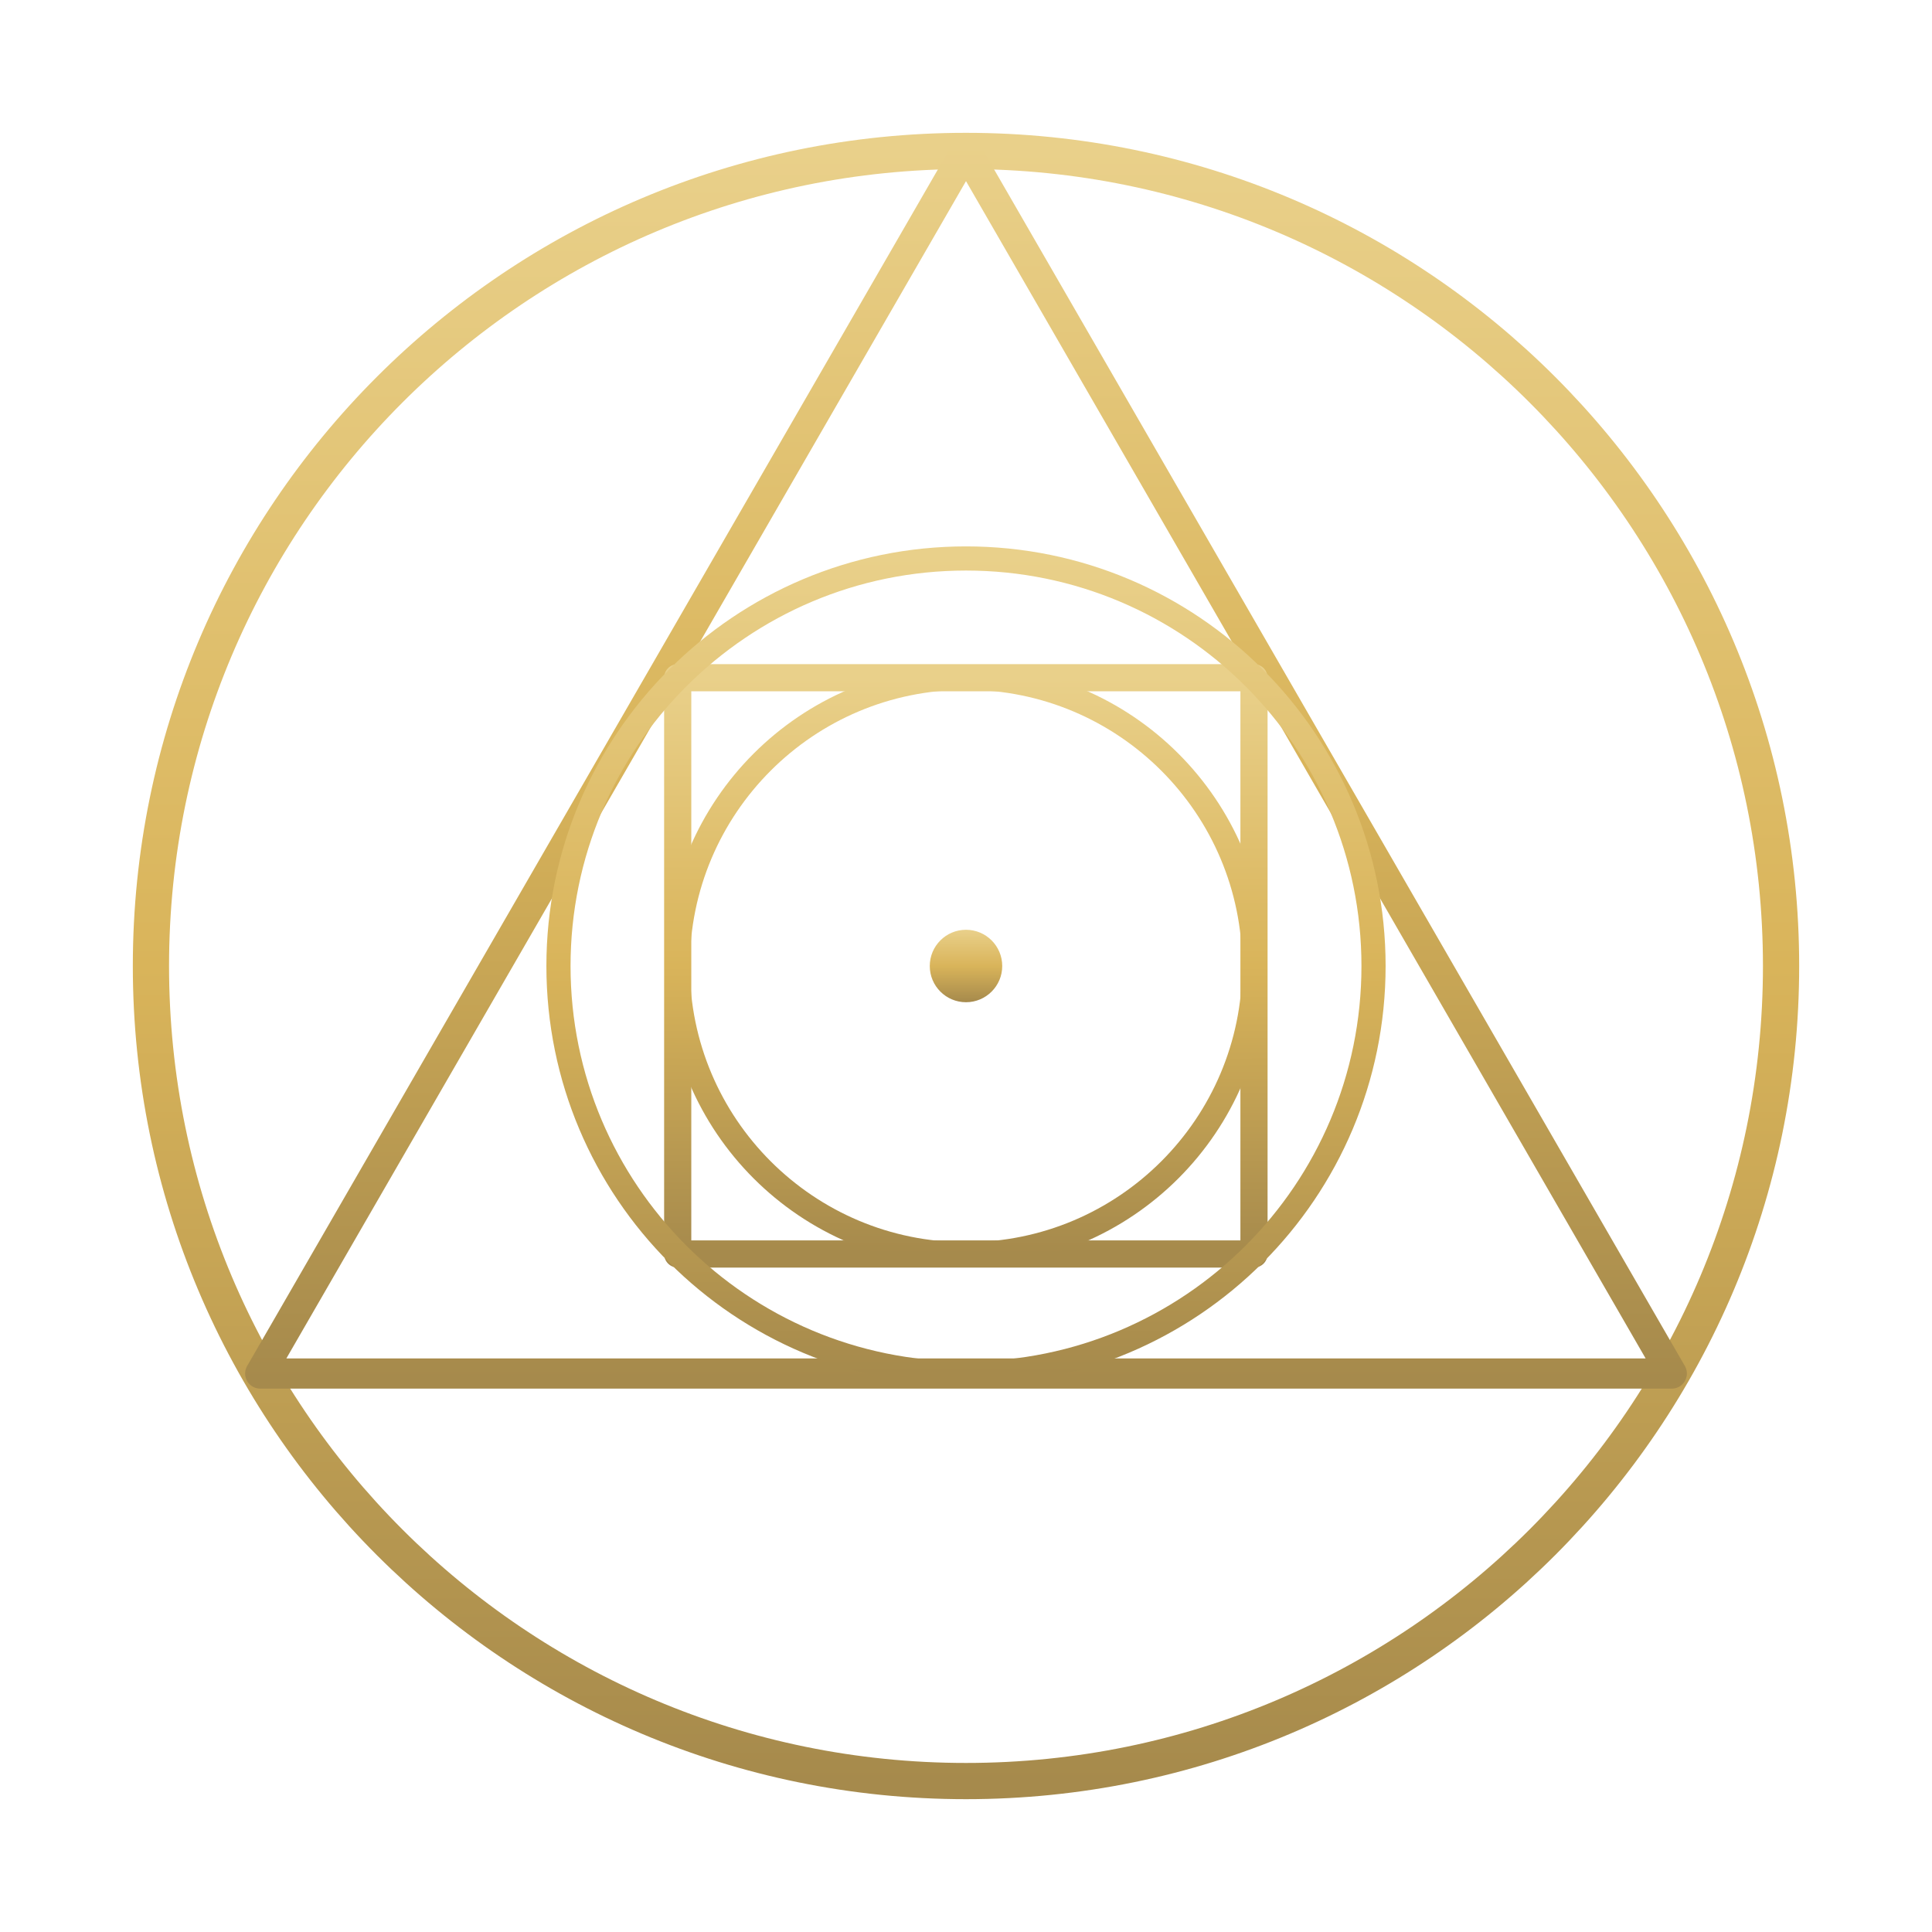
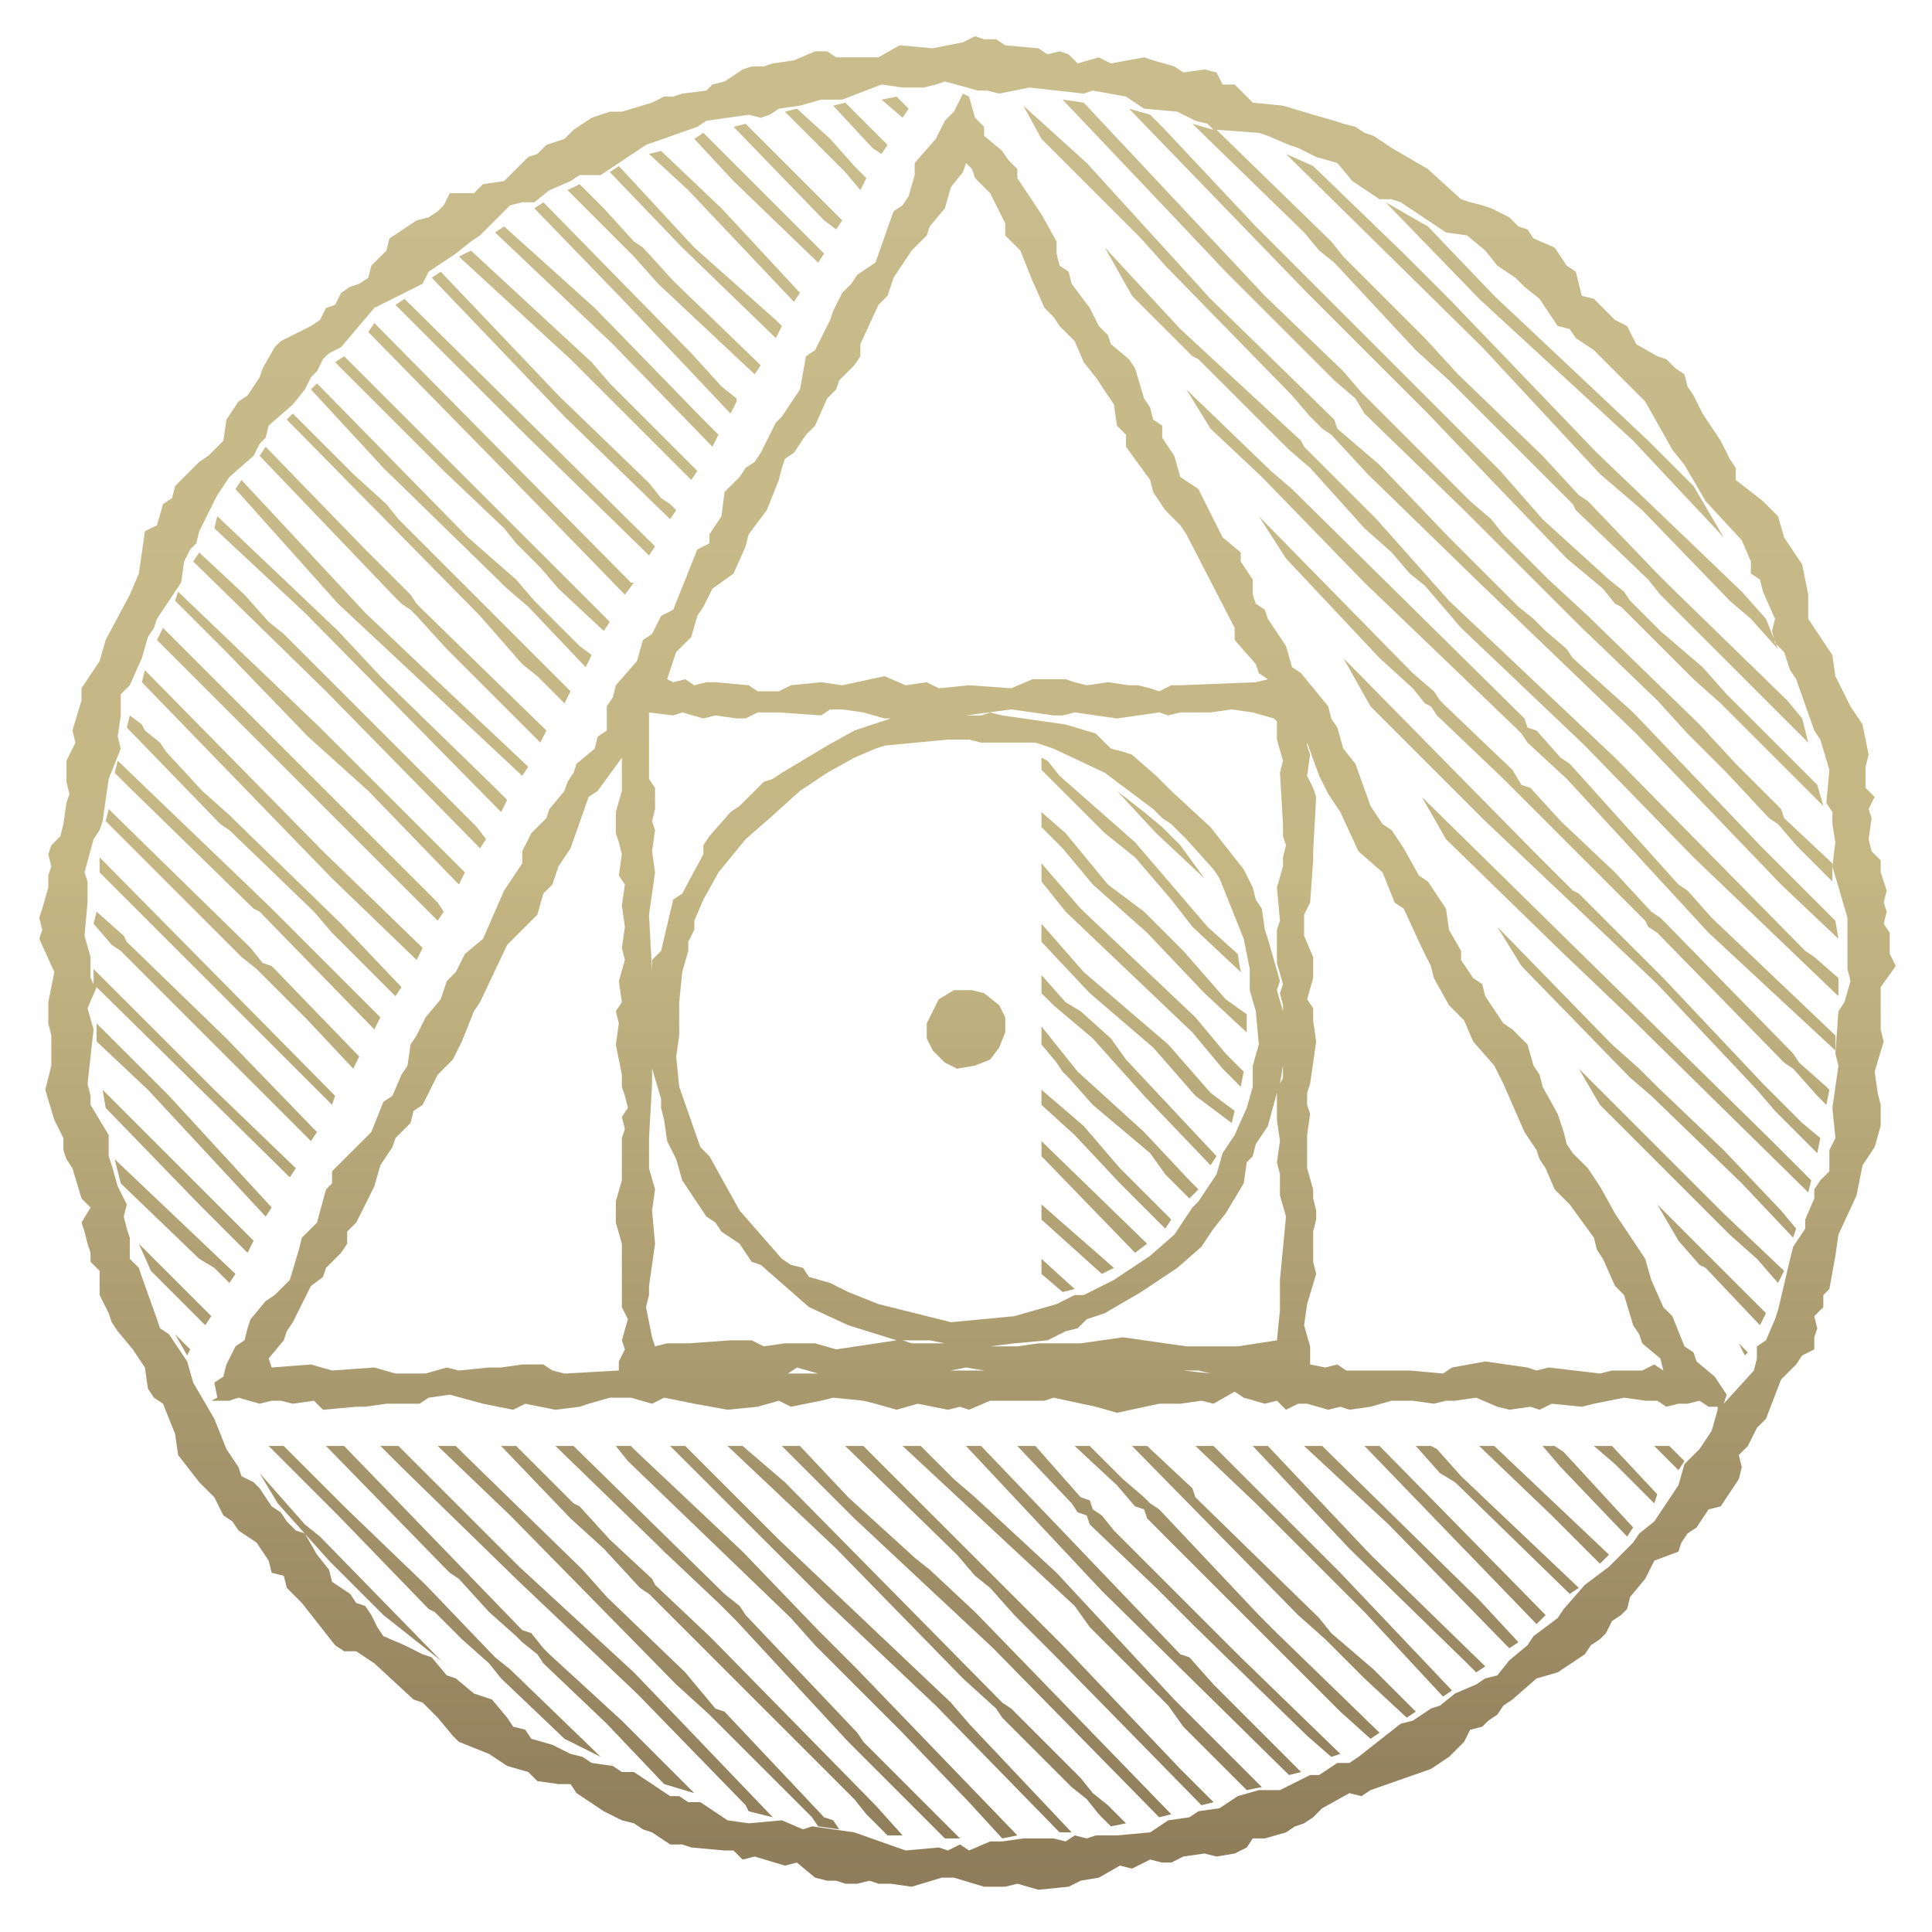
- <svg xmlns="http://www.w3.org/2000/svg" viewBox="0 0 64 64" fill="none" stroke="url(#g)" stroke-linecap="round" stroke-linejoin="round">
+ <svg xmlns="http://www.w3.org/2000/svg" viewBox="0 0 64 64">
  <defs>
    <linearGradient id="g" x1="0" y1="0" x2="0" y2="1">
-       <stop offset="0" stop-color="#E9D08A" />
-       <stop offset=".5" stop-color="#D9B45A" />
-       <stop offset="1" stop-color="#A68A4C" />
+       <stop offset="0" stop-color="#C9BD8E" />
+       <stop offset=".45" stop-color="#C5B784" />
+       <stop offset="1" stop-color="#8D7B59" />
    </linearGradient>
  </defs>
-   <circle cx="32" cy="32" r="27" stroke-width="1.2" />
-   <polygon points="32.00,5.00 55.38,45.50 8.62,45.50" stroke-width="1" />
-   <rect x="22.45" y="22.45" width="19.09" height="19.09" stroke-width=".9" transform="translate(0 0)" />
-   <circle cx="32" cy="32" r="13.50" stroke-width=".8" />
-   <circle cx="32" cy="32" r="9.55" stroke-width=".8" />
-   <circle cx="32" cy="32" r="1.2" fill="url(#g)" stroke="none" />
+   <path fill="url(#g)" fill-rule="evenodd" d="M62.4 29.9 62.5 29.5 62.4 29.2 62.3 28.9 62.3 28.5 62.0 28.2 61.9 27.8 62.0 27.1 61.9 26.8 62.1 26.4 61.8 26.1 61.8 25.4 61.9 25.0 61.7 24.0 61.3 23.4 60.8 22.4 60.7 21.7 60.1 20.8 59.9 20.5 59.9 20.2 59.9 19.7 59.7 18.7 59.1 17.8 58.9 17.1 58.4 16.6 57.5 15.9 57.5 15.5 57.3 15.2 57.0 14.6 56.4 13.7 56.1 13.1 55.9 12.8 55.8 12.4 55.5 12.2 55.2 11.9 54.9 11.8 54.2 11.4 53.9 10.8 53.5 10.6 53.3 10.4 52.8 9.9 52.4 9.8 52.2 9.0 51.9 8.8 51.7 8.5 51.5 8.2 50.8 7.9 50.6 7.6 50.3 7.5 50.0 7.2 49.4 6.9 49.1 6.8 48.7 6.7 48.4 6.6 47.3 5.6 46.1 4.9 45.5 4.5 45.2 4.4 44.9 4.2 44.5 4.1 44.2 4.0 43.5 3.8 42.5 3.5 41.5 3.4 40.9 2.8 40.5 2.8 40.3 2.4 39.9 2.3 39.2 2.4 38.9 2.2 38.2 2.0 37.9 1.9 36.8 2.1 36.4 1.9 35.7 2.1 35.4 1.8 35.1 1.7 34.7 1.8 34.4 1.6 33.3 1.5 33.0 1.3 32.6 1.3 32.3 1.2 31.9 1.4 30.9 1.6 29.8 1.5 29.1 1.9 27.7 1.9 27.4 1.7 27.0 1.7 26.3 2.0 25.6 2.1 25.3 2.2 24.9 2.2 24.6 2.3 24.0 2.7 23.6 2.8 23.4 3.0 22.6 3.1 22.3 3.2 22.0 3.2 21.6 3.4 20.6 3.7 20.2 3.7 19.6 3.9 19.0 4.3 18.7 4.6 18.1 4.8 17.8 5.1 17.5 5.2 16.7 6.0 16.0 6.1 15.7 6.4 14.9 6.4 14.7 6.8 14.5 7.0 14.2 7.2 13.8 7.3 13.5 7.5 12.9 7.9 12.8 8.3 12.3 8.8 12.2 9.2 11.9 9.4 11.6 9.5 11.3 9.7 11.1 10.1 10.8 10.2 10.6 10.6 10.3 10.8 9.3 11.3 9.1 11.5 8.7 12.2 8.6 12.5 8.2 13.1 7.9 13.3 7.5 13.9 7.4 14.6 6.9 15.1 6.6 15.3 5.8 16.1 5.7 16.5 5.4 16.7 5.2 17.4 4.8 17.6 4.6 19.0 4.3 19.7 3.5 21.2 3.3 21.9 2.7 22.8 2.7 23.2 2.4 24.2 2.5 24.6 2.2 25.2 2.2 25.6 2.2 25.9 2.3 26.3 2.2 26.6 2.1 27.3 2.0 27.7 1.7 28.0 1.6 28.3 1.7 28.7 1.6 29.0 1.6 29.4 1.4 30.1 1.3 30.4 1.4 30.8 1.3 31.1 1.8 32.2 1.6 33.2 1.6 33.9 1.7 34.3 1.7 35.3 1.5 36.1 1.8 37.1 2.1 37.7 2.1 38.1 2.2 38.4 2.4 38.7 2.7 39.7 3.0 40.0 2.7 40.5 2.8 40.8 2.9 41.2 3.0 41.5 3.0 41.8 3.3 42.1 3.3 42.9 3.6 43.5 3.7 43.8 3.9 44.1 4.4 44.7 4.8 45.3 4.9 46.0 5.1 46.3 5.4 46.5 5.8 47.5 5.9 48.2 6.6 49.1 7.1 49.6 7.4 50.2 7.7 50.4 7.9 50.7 8.5 51.1 8.9 51.7 9.0 52.1 9.4 52.2 9.5 52.6 10.0 53.1 11.1 54.5 11.4 54.7 11.8 54.7 12.4 55.1 13.7 56.3 14.0 56.4 14.5 56.9 15.0 57.5 15.2 57.7 16.2 58.1 16.8 58.5 17.5 58.7 17.8 59.0 18.5 59.1 18.9 59.1 19.1 59.4 19.7 59.8 20.0 60.0 20.6 60.3 21.0 60.4 21.3 60.6 21.6 60.7 22.2 61.1 22.6 61.1 22.9 61.2 24.0 61.3 24.3 61.3 24.6 61.6 25.0 61.5 26.0 61.8 26.4 61.7 27.0 62.2 27.4 62.3 27.7 62.3 28.0 62.4 28.4 62.4 28.8 62.3 29.1 62.4 29.5 62.4 30.2 62.5 31.2 62.2 31.6 62.2 32.6 62.5 33.0 62.5 33.3 62.5 33.7 62.4 34.4 62.6 35.4 62.5 35.8 62.3 36.4 62.2 37.1 61.8 37.5 61.9 38.1 61.6 38.5 61.7 38.8 61.7 39.2 61.5 39.9 61.4 40.3 61.5 40.9 61.4 41.3 61.2 41.5 60.9 41.9 60.9 42.6 60.7 42.9 60.5 43.2 60.4 43.5 60.2 43.8 59.9 44.7 59.4 45.1 59.5 45.4 59.3 47.4 58.6 48.0 58.2 48.5 57.7 48.7 57.3 49.1 57.2 49.3 57.0 49.6 56.8 49.8 56.5 50.1 56.3 50.9 55.6 51.6 55.4 52.5 54.8 52.7 54.5 53.0 54.3 53.2 54.1 53.4 53.7 53.7 53.5 53.9 53.3 54.0 52.9 54.5 52.3 54.8 51.7 55.6 51.4 55.7 51.1 55.9 50.8 56.2 50.6 56.6 50.0 57.0 49.9 57.6 49.0 57.7 48.6 57.6 48.2 57.9 47.9 58.2 47.3 58.5 47.0 59.0 45.7 59.5 45.2 59.7 44.9 60.1 44.7 60.1 44.3 60.2 44.0 60.1 43.6 60.4 43.3 60.4 42.9 60.6 42.7 60.8 41.6 60.9 40.9 61.5 39.6 61.7 38.6 62.1 38.0 62.3 37.3 62.3 36.6 62.2 36.2 62.1 35.5 62.4 34.5 62.3 34.1 62.3 33.0 62.3 32.7 62.8 32.0 62.6 31.6 62.6 30.9 62.4 30.6 62.5 30.2ZM60.7 36.7 60.8 37.7 60.6 38.1 60.6 38.8 60.3 39.1 60.1 39.4 60.1 39.7 59.8 40.4 59.8 40.7 59.4 41.3 59.3 41.7 58.9 43.4 58.8 43.7 58.5 44.4 58.2 44.6 58.2 45.0 58.1 45.4 57.1 46.5 57.2 46.2 56.8 45.6 56.2 45.1 56.1 44.8 55.8 44.6 55.4 43.6 55.1 43.3 54.7 42.4 54.5 41.7 53.5 40.2 53.0 39.3 52.8 39.0 52.6 38.7 52.1 38.2 51.9 37.9 51.8 37.5 51.7 37.2 51.6 36.9 51.1 36.0 51.0 35.6 50.8 35.3 50.6 34.6 50.1 34.1 49.8 33.9 49.4 33.3 49.2 33.0 49.1 32.6 48.8 32.4 48.4 31.8 48.4 31.5 48.0 30.8 47.9 30.1 47.3 29.2 47.0 29.0 46.5 28.1 46.1 27.5 45.8 27.3 45.4 26.7 44.9 25.3 44.5 24.8 44.3 24.1 44.1 23.8 44.0 23.4 43.1 22.3 42.8 22.1 42.6 21.4 42.0 20.5 41.9 20.2 41.6 20.0 41.5 19.7 41.5 19.2 41.1 18.6 41.1 18.3 40.5 17.8 39.7 16.2 39.1 15.8 38.9 15.1 38.5 14.5 38.5 14.1 38.2 13.9 38.1 13.5 37.9 13.2 37.6 12.2 37.4 11.9 36.8 11.4 36.7 11.1 36.4 10.8 36.1 10.2 35.5 9.4 35.4 9.0 35.1 8.8 35.0 8.4 35.0 8.0 34.5 7.1 33.7 5.9 33.7 5.6 33.4 5.3 33.2 5.0 32.6 4.5 32.6 4.2 32.3 3.9 32.1 3.2 31.9 3.1 31.6 3.7 31.3 4.0 31.0 4.6 30.3 5.4 30.3 5.8 30.1 6.5 29.9 6.8 29.6 7.0 29.0 8.7 28.7 8.9 28.4 9.1 28.2 9.4 27.9 9.7 27.6 10.3 27.5 10.6 27.0 11.6 26.7 11.8 26.5 12.9 26.1 13.5 25.9 13.8 25.7 14.0 25.2 15.0 25.0 15.3 24.7 15.5 24.5 15.8 24.0 16.3 23.9 17.1 23.5 17.7 23.5 18.0 23.1 18.2 22.3 20.2 21.9 20.4 21.6 21.0 21.3 21.2 21.1 21.9 20.4 22.7 20.3 23.1 20.1 23.4 20.1 23.8 20.1 24.2 19.8 24.4 19.7 24.8 19.1 25.3 19.0 25.6 18.8 25.9 18.7 26.2 18.2 26.8 18.1 27.1 17.6 27.6 17.3 28.2 17.3 28.6 16.9 29.2 16.7 29.5 16.0 31.1 15.4 31.6 15.1 32.2 14.8 32.5 14.6 33.1 14.1 33.7 13.8 34.3 13.6 34.6 13.5 35.3 13.3 35.6 13.0 36.3 12.7 36.5 12.3 37.5 11.0 38.8 11.0 39.2 10.8 39.4 10.5 40.5 10.0 41.0 9.9 41.4 9.6 42.4 9.1 42.9 8.8 43.1 8.3 43.7 8.2 44.0 8.1 44.4 7.8 44.6 7.5 45.2 7.4 45.6 7.1 45.8 7.2 46.3 7.0 46.4 7.6 46.4 7.9 46.3 8.6 46.5 9.0 46.4 9.3 46.4 9.7 46.5 10.4 46.4 10.7 46.7 11.8 46.6 12.1 46.6 12.8 46.5 13.2 46.5 13.5 46.5 13.9 46.5 14.2 46.3 14.9 46.2 16.0 46.5 17.0 46.7 17.4 46.5 18.4 46.7 19.2 46.6 19.5 46.5 20.2 46.3 20.9 46.3 21.6 46.5 22.0 46.3 23.0 46.5 24.1 46.7 25.1 46.6 25.8 46.4 26.2 46.6 27.2 46.4 27.6 46.3 28.6 46.4 29.0 46.5 29.7 46.7 30.4 46.5 31.4 46.7 31.8 46.6 32.1 46.7 32.8 46.4 34.6 46.4 34.9 46.3 36.3 46.6 37.0 46.8 38.4 46.5 39.1 46.5 39.8 46.4 40.2 46.5 40.9 46.1 41.2 46.3 41.9 46.5 42.3 46.4 42.6 46.7 43.0 46.5 43.3 46.5 44.0 46.7 44.4 46.6 44.7 46.7 45.4 46.6 46.1 46.4 46.8 46.4 47.5 46.5 47.9 46.4 48.2 46.4 48.9 46.3 49.6 46.6 50.0 46.7 50.7 46.6 51.0 46.7 51.4 46.5 52.4 46.6 52.8 46.5 53.8 46.3 54.5 46.4 54.9 46.4 55.2 46.6 55.6 46.5 55.9 46.5 56.3 46.4 56.6 46.6 56.9 46.6 56.9 46.7 56.7 47.4 56.3 48.0 55.8 48.5 55.6 49.2 54.8 50.4 54.3 50.8 54.1 51.1 53.3 51.9 52.5 52.5 51.8 53.3 51.6 53.6 50.8 54.2 50.6 54.5 50.0 55.0 49.6 55.5 49.2 55.6 48.9 55.8 48.2 56.1 47.7 56.5 47.4 56.6 46.8 57.0 46.4 57.1 45.0 58.2 44.7 58.4 44.3 58.4 43.7 58.8 43.4 58.8 42.4 59.3 41.7 59.3 41.0 59.5 40.7 59.7 40.4 59.9 39.7 60.0 39.4 60.2 38.7 60.3 38.1 60.7 37.0 60.8 36.3 60.8 36.0 60.9 35.6 60.8 35.3 61.0 34.9 60.9 34.6 60.9 33.9 60.9 33.2 61.0 32.8 61.0 32.1 61.3 31.8 61.1 31.4 61.3 31.1 61.2 30.0 61.3 28.3 60.7 26.9 60.5 26.6 60.6 25.9 60.3 24.8 60.4 24.1 60.3 23.2 59.7 22.8 59.7 22.5 59.5 22.2 59.5 21.0 58.7 20.6 58.7 20.3 58.5 19.6 58.4 19.3 58.2 18.9 58.1 18.3 57.8 17.6 57.6 17.4 57.3 17.0 57.2 16.8 56.9 16.3 56.3 15.7 56.1 15.1 55.6 14.8 55.5 14.3 54.9 14.0 54.8 13.4 54.5 12.7 54.2 12.5 53.9 12.3 53.5 12.1 53.2 11.8 53.1 11.6 52.8 11.3 52.6 11.0 52.4 10.9 52.0 10.5 51.5 10.1 50.8 9.8 50.7 9.5 50.4 9.3 50.1 9.0 49.9 8.6 49.3 8.4 49.1 8.0 48.9 7.9 48.6 7.5 48.0 7.1 47.0 6.4 45.8 6.2 45.1 5.8 44.5 5.6 44.2 5.3 44.0 5.2 43.7 4.7 42.3 4.6 42.0 4.3 41.7 4.3 41.4 4.3 41.0 4.2 40.7 4.1 40.3 4.2 39.9 3.9 39.3 3.7 38.6 3.6 38.3 3.6 37.6 3.0 36.6 3.0 36.3 2.9 35.9 3.1 34.1 2.9 33.4 3.2 32.7 9.6 39.0 9.8 38.7 7.1 36.1 3.1 32.1 3.1 32.6 3.0 32.4 3.0 31.7 2.8 31.0 2.9 29.9 2.9 29.6 2.9 29.2 2.8 28.9 3.1 27.8 3.3 27.5 3.4 27.2 3.6 25.8 4.0 24.8 3.9 24.4 4.0 23.7 4.0 23.0 4.3 22.7 4.7 21.8 4.9 21.1 5.1 20.8 5.2 20.5 6.0 19.3 6.1 18.6 6.3 18.2 6.5 18.0 6.6 17.6 7.2 16.4 7.6 15.8 8.4 15.1 8.6 14.7 8.8 14.5 8.9 14.1 9.7 13.4 10.1 12.9 10.3 12.5 10.5 12.3 10.7 11.9 10.9 11.7 11.3 11.5 12.4 10.2 14.0 9.4 14.2 9.0 15.1 8.4 15.6 8.0 15.9 7.8 16.4 7.3 16.9 6.8 17.3 6.7 17.7 6.7 18.2 6.3 18.9 6.0 19.2 5.8 19.9 5.8 21.1 5.0 21.4 4.8 23.1 4.2 23.4 4.0 24.1 3.9 24.8 3.8 25.2 3.9 25.5 3.8 25.8 3.6 26.5 3.5 27.2 3.3 27.5 3.3 27.9 3.3 29.2 2.8 29.9 2.9 30.6 2.9 31.0 2.8 31.3 2.7 32.4 3.0 32.7 3.0 33.1 3.1 34.1 2.9 35.9 3.1 36.2 3.0 37.3 3.2 37.9 3.6 39.0 3.7 39.6 4.0 40.0 4.1 40.2 4.3 39.5 4.1 43.2 7.7 43.7 8.3 44.2 8.7 46.9 11.6 48.0 12.6 50.8 15.4 52.1 16.7 52.2 16.9 54.6 19.2 55.0 19.7 56.7 21.4 59.9 24.6 59.7 23.8 59.2 23.2 55.3 19.4 54.9 19.0 52.6 16.6 52.3 16.4 51.1 15.1 48.3 12.4 47.2 11.2 44.5 8.5 44.1 8.0 40.3 4.3 41.7 4.4 42.0 4.5 42.7 4.8 43.0 4.9 43.6 5.2 44.3 5.4 44.8 6.0 45.7 6.6 46.1 6.6 46.4 6.7 46.7 6.9 47.3 7.3 47.9 7.7 48.6 7.8 49.2 8.3 49.6 8.8 50.2 9.2 50.5 9.5 51.0 9.9 51.6 10.8 52.0 10.9 52.2 11.2 52.8 11.6 54.5 13.3 55.4 14.9 55.8 15.4 56.5 16.6 57.7 17.9 58.0 18.6 58.0 19.0 58.3 19.2 58.4 19.6 58.8 20.5 58.7 20.9 58.8 21.3 59.1 21.6 59.3 22.2 59.5 22.5 60.1 24.2 60.3 24.5 60.6 25.5 60.5 26.6 60.7 26.9 60.7 27.3 60.8 27.9 60.7 28.7 61.2 30.4 61.2 32.1 61.3 32.5 61.1 33.2 60.9 33.5 60.8 34.9 60.9 35.3ZM53.0 45.5 51.3 45.3 50.9 45.4 50.6 45.3 49.2 45.1 48.1 45.3 47.8 45.5 46.7 45.4 45.0 45.4 44.6 45.4 44.3 45.2 43.9 45.3 43.4 45.2 43.4 44.6 43.2 43.9 43.3 43.2 43.6 42.2 43.5 41.8 43.5 41.1 43.5 40.8 43.6 40.4 43.6 40.1 43.5 39.7 43.5 39.4 43.3 38.7 43.3 37.6 43.4 36.9 43.3 36.6 43.3 36.2 43.4 35.9 43.6 34.5 43.5 33.8 43.5 33.4 43.3 33.1 43.5 32.4 43.5 31.7 43.2 31.0 43.2 30.3 43.4 29.9 43.5 28.5 43.5 28.2 43.6 26.4 43.5 26.1 43.3 25.7 43.4 25.0 43.3 24.7 43.3 24.6 43.7 25.7 44.0 26.3 44.4 26.9 45.0 28.2 45.8 28.9 46.2 29.9 46.5 30.1 47.1 31.4 47.4 32.0 47.5 32.4 48.0 33.3 48.5 33.8 48.8 34.5 49.5 35.3 49.8 35.9 50.5 37.5 50.9 38.1 51.0 38.4 51.2 38.7 51.5 39.4 52.0 39.9 52.8 41.0 52.9 41.4 53.1 41.7 53.5 42.6 53.8 42.9 54.1 43.9 54.3 44.2 54.4 44.5 55.0 45.0 55.1 45.4 54.8 45.2 54.4 45.4 53.4 45.4ZM39.2 45.4 39.7 45.4 40.1 45.5ZM37.6 45.3 37.7 45.3 37.6 45.3ZM31.5 45.4 32.0 45.3 32.6 45.4ZM26.1 45.5 26.4 45.3 27.1 45.5 26.7 45.5 26.4 45.5ZM24.6 45.4 24.6 45.4 24.8 45.3ZM20.5 45.4 18.7 45.5 18.3 45.4 18.0 45.2 17.3 45.2 16.6 45.3 16.2 45.3 15.2 45.4 14.8 45.3 14.1 45.5 13.4 45.5 13.1 45.5 12.4 45.3 11.0 45.4 10.3 45.2 9.0 45.3 8.9 45.0 9.4 44.4 9.5 44.1 9.7 43.8 10.3 42.6 10.7 42.3 10.8 42.0 11.3 41.5 11.5 41.2 11.5 40.8 11.8 40.5 12.4 39.3 12.6 38.6 13.0 38.0 13.1 37.7 13.4 37.4 13.6 37.2 13.7 36.8 14.0 36.6 14.5 35.6 15.0 35.1 15.3 34.5 15.7 33.5 15.9 33.2 16.8 31.3 17.8 30.3 18.0 29.6 18.3 29.3 18.5 28.7 18.9 28.1 19.5 26.4 19.8 26.2 20.6 25.1 20.6 26.2 20.4 26.9 20.4 27.6 20.5 27.9 20.6 28.3 20.5 29.0 20.7 29.3 20.6 30.0 20.7 30.7 20.6 31.4 20.7 31.8 20.5 32.5 20.6 33.2 20.4 33.5 20.5 33.9 20.4 34.6 20.6 35.6 20.6 36.0 20.7 36.3 20.8 36.7 20.6 37.0 20.7 37.4 20.6 37.7 20.6 39.1 20.4 39.8 20.4 40.5 20.6 41.2 20.6 43.3 20.8 43.7 20.6 44.4 20.7 44.7 20.5 45.1ZM22.6 23.6 23.3 23.8 23.7 23.7 24.4 23.8 24.7 23.8 25.1 23.6 25.4 23.6 25.8 23.6 27.2 23.7 27.5 23.5 27.9 23.5 28.6 23.6 29.3 23.8 29.5 23.8 28.3 24.2 27.4 24.7 25.9 25.6 25.6 25.8 25.3 25.9 24.5 26.7 24.2 26.9 23.5 27.7 23.3 28.0 23.3 28.3 22.6 29.6 22.3 29.8 21.9 31.5 21.6 31.8 21.6 32.2 21.5 30.3 21.7 28.9 21.6 28.2 21.7 27.5 21.6 27.2 21.7 26.8 21.7 26.1 21.5 25.8 21.5 25.1 21.5 23.6 22.3 23.7ZM32.0 23.7 33.5 23.5 34.9 23.7 35.2 23.7 35.6 23.6 37.0 23.8 37.7 23.7 38.4 23.6 38.7 23.7 39.1 23.6 40.1 23.6 40.8 23.5 41.5 23.6 42.2 23.8 42.3 23.9 42.3 24.5 42.5 25.2 42.4 25.6 42.5 27.3 42.5 27.7 42.6 28.0 42.5 28.4 42.5 28.7 42.3 29.4 42.4 30.5 42.3 30.8 42.3 31.5 42.3 31.9 42.5 32.6 42.4 32.9 42.5 33.3 42.5 33.5 42.3 32.8 42.4 32.5 42.0 31.1 41.9 30.8 41.8 30.1 41.6 29.8 41.5 29.4 41.2 28.8 40.1 27.4 38.8 26.2 38.3 25.7 37.5 25.0 37.2 24.9 36.8 24.8 36.3 24.3 35.3 24.0 33.2 23.7 32.8 23.6 32.5 23.7ZM42.4 35.9 42.5 35.3 42.5 35.7ZM42.3 37.1 42.4 37.8 42.3 38.5 42.4 38.9 42.4 39.6 42.6 40.3 42.4 42.4 42.4 43.4 42.3 44.4 41.0 44.6 40.3 44.6 40.0 44.6 39.3 44.6 37.2 44.3 35.8 44.5 35.4 44.5 35.1 44.5 34.4 44.5 33.7 44.6 32.8 44.6 33.6 44.5 34.7 44.4 35.3 44.1 35.7 44.0 36.0 43.7 36.6 43.5 37.8 42.8 38.4 42.4 39.0 42.0 39.8 41.3 40.2 40.7 40.6 40.2 41.2 39.2 41.3 38.5 41.5 38.3 41.6 37.9 42.0 37.3 42.3 36.2ZM30.2 44.5 29.9 44.4 30.8 44.4 31.3 44.5ZM29.7 44.4 27.7 44.7 27.0 44.5 26.0 44.5 25.3 44.6 24.9 44.4 24.2 44.4 22.8 44.5 22.1 44.5 21.7 44.6 21.6 44.3 21.4 43.3 21.5 42.9 21.5 42.6 21.6 41.9 21.7 41.2 21.6 40.1 21.7 39.4 21.5 38.7 21.5 38.4 21.5 37.7 21.6 35.9 21.6 35.4 21.9 36.4 21.9 36.7 22.0 37.1 22.1 37.8 22.4 38.4 22.6 39.1 23.2 40.0 23.4 40.3 23.7 40.5 23.9 40.8 24.5 41.2 24.9 41.8 25.2 41.9 26.8 43.3 28.1 43.9ZM22.9 21.1 23.1 20.4 23.3 20.1 23.6 19.5 24.3 19.0 24.7 18.1 24.8 17.7 25.4 16.9 25.8 15.9 25.9 15.5 26.0 15.2 26.3 15.0 26.7 14.4 27.0 14.1 27.4 13.2 27.7 12.9 27.8 12.6 28.3 12.1 28.5 11.8 28.5 11.4 29.1 10.1 29.4 9.8 29.6 9.2 30.2 8.3 30.7 7.8 30.8 7.5 31.3 6.9 31.5 6.2 31.9 5.7 32.0 5.4 32.2 5.6 32.3 5.9 32.8 6.4 33.3 7.4 33.3 7.8 33.8 8.3 34.2 9.3 34.6 10.2 34.9 10.5 35.1 10.8 35.6 11.3 35.9 12.0 36.3 12.5 36.5 12.8 36.9 13.4 37.0 14.1 37.3 14.4 37.3 14.8 38.1 15.9 38.2 16.3 38.6 16.9 39.1 17.4 39.3 17.7 40.9 20.8 40.9 21.2 41.6 22.0 41.7 22.3 42.0 22.5 41.6 22.6 39.1 22.7 38.8 22.7 38.4 22.9 38.1 22.8 37.7 22.7 37.4 22.7 36.7 22.6 36.0 22.7 35.6 22.6 35.3 22.5 34.2 22.5 33.5 22.8 32.1 22.7 31.1 22.8 30.7 22.6 30.0 22.7 29.3 22.4 27.9 22.7 27.2 22.6 26.2 22.7 25.8 22.9 25.1 22.9 24.8 22.7 23.7 22.6 23.4 22.6 23.0 22.7 22.7 22.5 22.3 22.6 22.1 22.5 22.4 21.6ZM41.5 36.0 41.3 36.7 40.9 37.6 40.5 38.2 40.3 38.9 39.7 39.8 39.5 40.0 38.9 40.9 38.1 41.6 37.5 42.0 36.9 42.4 35.9 42.9 35.6 42.9 35.0 43.2 33.6 43.6 31.5 43.8 29.1 43.2 28.1 42.8 27.5 42.5 26.8 42.3 26.6 42.0 26.2 41.9 25.9 41.7 24.5 40.1 23.5 38.3 23.2 38.0 22.5 36.0 22.4 35.0 22.5 34.3 22.5 33.2 22.6 32.2 22.8 31.5 22.8 31.2 23.0 30.8 23.0 30.5 23.3 29.8 23.8 28.9 24.7 27.8 25.5 27.1 26.5 26.2 27.4 25.6 28.3 25.1 29.0 24.8 29.3 24.7 31.4 24.5 32.1 24.5 32.5 24.6 33.2 24.6 34.3 24.6 34.9 24.8 36.6 25.6 38.2 26.8 38.5 27.1 38.8 27.3 39.3 27.8 40.2 28.8 40.4 29.1 41.2 31.1 41.4 32.1 41.4 32.8 41.6 33.5 41.7 34.6 41.5 35.3ZM33.3 33.7 33.1 33.3 32.6 32.9 32.2 32.8 31.6 32.8 31.1 33.1 30.9 33.5 30.7 33.9 30.7 34.4 30.9 34.8 31.3 35.2 31.7 35.4 32.3 35.3 32.8 35.1 33.1 34.7 33.3 34.2ZM4.2 24.1 7.3 27.3 7.6 27.5 10.4 30.2 11.0 30.9 13.1 33.0 13.3 32.7 11.3 30.6 7.8 27.2 7.6 27.0 6.7 26.2 5.5 24.9 5.3 24.6 4.8 24.2 4.7 24.0 4.3 23.7ZM28.0 47.9 31.7 51.5 32.3 52.2 32.8 52.6 33.6 53.5 33.8 53.7 34.9 54.8 39.8 59.8 40.2 59.7 39.1 58.6 35.2 54.5 34.1 53.4 33.9 53.2 33.0 52.3 29.4 48.7 28.6 47.9ZM4.3 26.1 8.4 30.1 8.6 30.2 12.4 34.1 12.6 33.7 12.3 33.4 9.5 30.6 8.9 30.0 3.9 25.2 3.8 25.6ZM25.9 47.9 28.3 50.3 32.9 54.6 38.4 60.2 38.8 60.1 32.3 53.4 30.8 52.0 30.3 51.6 28.1 49.6 26.5 47.9ZM3.5 27.2 8.0 31.7 8.5 32.1 8.7 32.3 10.2 33.8 11.7 35.4 11.9 35.0 9.0 32.0 8.7 31.9 8.3 31.4 3.6 26.8ZM24.1 47.9 27.7 51.3 31.9 55.6 33.0 56.6 33.2 56.9 35.5 59.2 36.0 59.6 36.4 60.1 36.8 60.5 37.3 60.4 36.7 59.8 36.2 59.4 35.8 58.9 33.5 56.6 33.2 56.4 26.0 49.1 24.6 47.9ZM3.3 28.9 6.2 31.8 11.0 36.6 11.1 36.3 3.3 28.4ZM22.2 47.9 27.3 53.0 31.0 56.5 35.1 60.7 35.5 60.7 32.1 57.1 31.5 56.4 25.8 51.0 22.7 47.9ZM3.7 31.3 4.0 31.5 10.3 37.8 10.5 37.5 10.4 37.4 7.5 34.4 4.2 31.2 4.1 31.0 3.2 30.2 3.1 30.6ZM20.8 48.4 26.2 53.6 27.0 54.5 29.8 57.3 32.1 59.7 33.2 60.9 33.7 60.8 28.4 55.3 28.0 54.9 27.3 54.2 27.1 54.0 24.6 51.4 21.1 48.1 20.9 47.9 20.4 47.9ZM18.4 47.9 21.8 51.2 22.0 51.4 23.8 53.1 24.2 53.5 24.4 53.7 28.1 57.7 28.3 57.9 31.1 60.7 31.3 60.9 31.8 60.9 28.6 57.7 28.4 57.4 24.7 53.5 24.5 53.2 24.0 52.8 19.0 47.9ZM3.2 34.5 4.9 36.1 8.8 40.3 9.0 40.0 5.6 36.3 3.2 33.9ZM16.6 47.9 18.9 50.3 20.0 51.3 21.2 52.6 21.5 52.8 23.2 54.5 23.4 54.7 24.5 55.8 28.3 59.6 28.7 60.1 29.4 60.8 29.9 60.8 29.0 59.8 23.7 54.4 23.5 54.2 21.7 52.5 21.6 52.3 20.2 51.0 19.2 49.9 19.0 49.8 17.1 47.9ZM3.5 36.7 6.6 39.9 8.2 41.5 8.4 41.1 3.4 36.1ZM14.5 47.9 16.9 50.2 22.4 55.8 23.5 56.8 23.7 57.0 26.9 60.2 27.1 60.5 27.8 60.6 27.6 60.3 27.3 60.2 24.0 56.7 23.7 56.6 22.7 55.4 20.1 52.9 19.3 52.0 15.4 48.2 15.1 47.9ZM4.0 39.2 6.6 41.7 7.1 42.0 7.6 42.5 7.8 42.2 3.8 38.4ZM12.6 47.9 13.3 48.6 17.2 52.4 21.1 56.1 24.7 59.8 24.8 60.0 25.6 60.2 21.0 55.4 17.2 51.9 13.2 47.9ZM5.0 42.1 6.8 43.9 7.0 43.6 4.6 41.2ZM10.8 47.9 14.7 51.9 14.9 52.1 15.2 52.3 16.2 53.4 17.1 54.2 17.3 54.4 17.8 54.8 18.0 55.1 20.1 57.1 22.0 59.1 23.0 59.4 20.6 57.0 18.2 54.8 18.0 54.6 17.6 54.1 17.3 54.0 11.4 47.9ZM8.9 47.9 11.2 50.2 14.2 53.3 14.4 53.4 15.3 54.3 16.2 55.1 16.6 55.6 18.7 57.6 19.9 58.2 16.9 55.3 16.4 54.9 14.1 52.5 11.5 50.0 9.4 47.9ZM5.8 44.2 6.2 44.9 6.3 44.7ZM14.6 55.0 10.6 50.9 10.1 50.5 8.6 48.8 9.2 49.8 10.9 51.7 12.7 53.5 15.1 55.4ZM26.0 3.7 28.0 5.7 28.5 6.3 28.7 5.9 28.3 5.5 27.5 4.6 26.4 3.6ZM45.4 23.4 49.2 27.2 54.9 32.6 58.2 36.1 58.8 36.8 60.2 38.2 60.3 37.7 59.7 37.2 58.4 35.9 55.1 32.4 52.3 29.6 52.1 29.5 50.8 28.2 44.5 21.8ZM24.3 4.2 27.3 7.3 27.7 7.6 27.9 7.3 27.6 7.0 24.7 4.1ZM47.9 27.8 51.7 31.5 53.9 33.6 59.9 39.5 60.0 39.1 58.7 37.8 47.1 26.4ZM23.0 4.6 24.3 6.0 27.1 8.7 27.3 8.4 25.5 6.6 23.3 4.4ZM50.4 32.0 54.0 35.7 54.7 36.3 57.7 39.2 59.4 41.0 59.5 40.7 59.0 40.1 57.1 38.1 54.9 36.0 54.3 35.4 53.4 34.6 49.6 30.7ZM21.5 5.1 22.8 6.3 26.3 10.0 26.5 9.7 23.9 6.9 21.9 5.0ZM53.0 36.6 57.3 40.9 58.2 41.7 58.9 42.5 59.1 42.1 57.1 40.2 52.3 35.4ZM20.2 5.7 22.6 8.2 25.7 11.2 25.9 10.8 25.7 10.6 23.0 8.2 20.5 5.5ZM55.6 41.1 56.3 41.9 56.5 42.0 58.3 43.9 58.5 43.5 54.9 39.9ZM18.8 6.3 20.8 8.3 21.0 8.5 21.8 9.4 25.0 12.4 25.2 12.1 22.3 9.3 21.3 8.2 21.0 8.0 20.0 6.9 19.2 6.1ZM57.8 44.9 57.9 44.8 57.6 44.5ZM17.7 6.9 20.7 10.0 24.2 13.7 24.4 13.3 24.4 13.2 23.9 12.8 22.9 11.7 18.0 6.7ZM16.4 7.7 20.3 11.4 23.6 14.8 23.8 14.4 23.3 13.9 19.7 10.2 16.7 7.5ZM15.2 8.5 18.9 11.9 22.9 15.9 23.1 15.6 21.9 14.4 20.2 12.7 19.6 12.0 15.6 8.3ZM54.8 47.9 55.6 48.7 55.8 48.4 55.3 47.9ZM14.3 9.2 18.7 13.8 22.2 17.2 22.4 16.9 22.2 16.7 21.9 16.5 21.5 16.0 18.5 13.1 14.6 9.0ZM52.8 47.9 53.5 48.5 54.8 49.8 54.9 49.5 53.4 47.9ZM13.7 10.7 14.3 11.3 17.3 14.3 21.5 18.4 21.7 18.1 13.4 9.9 13.1 10.1ZM51.1 47.9 51.7 48.6 53.9 50.9 54.1 50.6 51.8 48.1 51.5 47.9ZM12.2 11.0 17.2 16.1 20.7 19.7 21.0 19.3 20.9 19.3 12.4 10.7ZM49.0 47.9 51.4 50.2 53.0 51.8 53.3 51.5 49.5 47.9ZM11.1 12.0 14.3 15.2 14.7 15.6 16.7 17.5 17.1 18.0 17.9 18.8 18.5 19.5 20.0 20.9 20.2 20.6 20.1 20.5 11.4 11.8ZM46.9 47.9 47.7 48.8 48.2 49.1 52.0 52.8 52.3 52.6 48.4 48.9 47.6 48.0 47.4 47.9ZM10.3 12.9 12.7 15.5 16.8 19.5 17.5 20.1 19.4 22.1 19.6 21.7 19.2 21.4 17.7 19.9 17.1 19.2 15.5 17.8 10.5 12.7ZM45.2 47.9 50.9 53.8 51.2 53.5 45.7 47.9ZM9.5 13.9 15.9 20.4 17.3 22.0 17.8 22.4 18.7 23.3 18.9 22.9 13.2 17.2 12.8 16.7 11.7 15.7 9.7 13.7ZM43.2 47.9 46.0 50.5 49.8 54.4 50.0 54.6 50.3 54.4 49.0 53.0 43.8 47.9ZM8.6 15.1 13.1 19.8 13.3 20.0 13.6 20.2 13.8 20.4 14.8 21.5 17.9 24.6 18.1 24.2 14.0 20.2 13.8 20.0 13.6 19.7 12.1 18.2 8.8 14.8ZM41.5 47.9 44.7 51.3 48.6 55.1 48.8 55.3 48.9 55.4 49.2 55.2 45.4 51.5 42.0 47.9ZM7.8 16.2 11.2 20.0 17.3 25.7 17.5 25.4 14.1 22.2 12.1 20.3 8.0 15.9ZM39.6 47.9 41.6 49.8 45.2 53.4 47.8 56.2 48.1 56.0 44.4 52.1 40.3 48.0 40.2 47.9ZM7.1 17.5 10.1 20.3 16.6 26.9 16.8 26.5 16.3 26.0 12.6 22.4 11.2 20.9 7.2 17.1ZM37.5 47.9 43.0 53.5 43.9 54.3 45.2 55.6 46.6 56.9 46.9 56.7 45.5 55.3 44.1 54.1 43.7 53.6 39.6 49.6 39.5 49.3 38.0 47.9ZM6.4 18.6 10.8 22.9 15.9 28.1 16.1 27.8 15.8 27.4 9.4 21.0 8.9 20.6 8.1 19.7 6.6 18.3ZM35.6 47.9 37.0 49.2 37.6 49.9 37.9 50.0 38.0 50.3 44.4 56.7 45.4 57.6 45.7 57.4 42.3 54.1 41.9 53.7 41.7 53.5 38.4 50.0 38.1 49.8 37.9 49.6 37.2 49.0 36.1 47.9ZM5.8 19.9 7.5 21.6 10.2 24.4 12.2 26.2 15.2 29.3 15.4 28.9 14.6 28.1 14.4 27.9 10.6 24.1 5.9 19.6ZM33.7 47.9 35.5 49.8 35.7 50.1 36.0 50.2 36.1 50.5 38.3 52.6 39.6 53.9 43.3 57.5 44.1 58.2 44.4 58.1 41.1 54.9 36.9 50.7 36.5 50.2 36.2 50.0 36.1 49.7 35.8 49.6 34.3 47.9ZM5.2 21.2 10.8 26.8 14.5 30.5 14.7 30.2 14.5 29.9 5.4 20.8ZM32.0 47.9 36.5 52.7 42.7 58.8 43.1 58.7 40.2 55.8 39.4 54.9 39.1 54.8 32.5 47.9ZM4.7 22.6 11.0 29.1 13.8 31.8 14.0 31.4 10.7 28.2 4.8 22.2ZM29.9 47.9 35.6 53.2 36.1 53.9 38.7 56.5 39.2 57.2 41.3 59.3 41.8 59.2 38.9 56.3 35.0 52.1 32.3 49.6 31.6 49.0 30.6 48.0 30.5 47.9ZM45.9 6.7 49.0 9.9 54.1 14.6 57.1 17.8 56.1 16.1 54.6 14.6 49.5 9.8 47.3 7.5ZM42.6 5.1 49.1 11.5 53.0 15.7 54.4 16.9 57.3 19.9 58.0 20.5 58.9 21.5 58.5 20.5 57.7 19.6 52.9 15.0 48.1 10.0 46.6 8.5 46.4 8.3 43.5 5.5ZM37.4 3.6 43.3 9.7 47.3 13.7 49.4 15.9 51.9 18.5 53.1 19.5 53.5 20.0 53.7 20.1 56.1 22.5 57.0 23.3 60.4 26.7 60.2 26.0 60.0 25.8 57.2 23.0 56.4 22.1 55.0 20.9 54.0 19.9 53.8 19.6 53.3 19.2 51.1 17.2 49.7 15.6 41.6 7.5 38.5 4.2 38.1 3.8ZM35.2 3.3 38.9 7.2 40.6 9.0 42.3 10.7 44.2 12.6 44.9 13.2 45.2 13.7 48.5 16.9 49.1 17.5 49.5 17.9 52.3 20.7 54.9 23.2 55.9 24.3 57.2 25.6 58.6 27.1 58.9 27.3 59.5 28.0 60.7 29.2 60.7 28.6 59.1 27.1 59.0 26.8 57.5 25.3 56.3 24.0 52.6 20.4 51.3 19.2 49.8 17.7 49.4 17.2 48.7 16.6 45.5 13.4 45.1 13.0 44.5 12.3 41.9 9.8 35.9 3.4ZM34.5 4.6 37.8 7.9 38.6 8.8 42.8 13.1 43.4 13.8 43.8 14.2 44.1 14.4 45.3 15.7 49.0 19.3 54.2 24.3 59.0 29.3 60.9 31.1 60.8 30.5 60.6 30.3 58.3 28.0 54.1 23.6 52.1 21.8 51.9 21.5 51.2 20.9 50.8 20.5 50.3 20.1 48.0 17.8 45.7 15.4 44.3 14.2 44.2 13.9 40.1 9.9 36.0 5.4 33.9 3.5ZM37.5 9.8 39.5 11.8 39.7 11.9 42.7 14.9 43.4 15.5 45.2 17.5 46.1 18.3 46.7 19.0 47.2 19.4 48.4 20.8 52.5 24.7 56.1 28.4 60.9 33.0 60.9 32.4 60.1 31.7 59.8 31.5 53.5 25.1 48.0 19.9 45.6 17.2 43.2 14.8 43.1 14.6 39.1 10.9 36.6 8.2ZM29.2 3.3 29.9 3.9 30.1 3.6 29.7 3.2ZM40.1 14.2 41.8 15.8 45.2 19.3 50.2 24.1 50.4 24.3 50.6 24.6 51.9 25.8 56.6 30.9 60.8 34.8 60.8 34.3 56.7 30.4 55.9 29.5 55.6 29.3 52.0 25.3 51.7 25.1 50.9 24.2 50.6 24.1 50.5 23.8 42.8 16.2 42.1 15.6 39.3 12.9ZM27.6 3.5 28.9 4.9 29.2 5.1 29.4 4.8 29.2 4.6 28.0 3.4ZM42.6 18.5 45.7 21.8 46.8 22.8 47.2 23.3 47.4 23.4 47.6 23.7 49.8 25.8 50.2 26.2 50.4 26.4 51.5 27.5 53.2 29.2 54.5 30.5 54.6 30.7 54.9 30.9 59.1 35.2 59.4 35.4 60.2 36.3 60.5 36.6 60.6 36.1 60.5 36.0 59.6 35.2 59.4 34.9 55.2 30.6 55.0 30.4 54.7 30.2 53.5 28.9 51.7 27.2 50.7 26.1 50.4 26.0 50.1 25.5 47.9 23.4 47.7 23.2 47.5 22.9 46.8 22.3 41.7 17.1ZM34.5 31.2 36.1 32.9 38.2 34.7 39.6 36.3 40.8 37.2 40.9 36.8 40.1 36.2 38.7 34.6 35.9 32.2 34.5 30.6ZM34.9 33.3 36.2 34.4 37.9 36.3 40.1 38.6 40.3 38.3 37.3 35.1 36.8 34.4 35.8 33.5 35.3 33.2 34.5 32.3 34.5 32.9ZM34.5 34.6 35.0 35.2 35.2 35.5 35.4 35.7 36.2 36.6 38.1 38.2 38.6 38.9 39.4 39.7 39.7 39.4 39.4 39.1 37.9 37.5 35.7 35.5 34.5 34.0ZM34.5 36.6 35.6 37.6 37.1 39.2 38.6 40.7 38.8 40.4 37.1 38.7 35.9 37.3 34.5 36.1ZM34.5 38.3 37.6 41.5 38.0 41.2 34.5 37.8ZM34.5 40.4 36.5 42.2 36.9 42.0 34.5 39.9ZM34.5 42.2 35.2 42.8 35.6 42.7 34.5 41.7ZM37.0 26.2 38.3 27.6 39.9 29.1 39.1 28.0 38.5 27.4 37.9 26.9ZM34.5 25.5 36.0 27.0 36.4 27.4 36.6 27.6 37.6 28.4 38.8 29.8 39.5 30.7 41.1 32.2 41.0 31.6 40.0 30.7 37.6 27.9 35.1 25.7 34.7 25.2 34.5 25.1ZM34.5 27.4 35.2 28.1 36.2 29.3 38.0 30.9 39.9 32.9 41.3 34.2 41.3 33.6 40.6 33.1 39.2 31.5 37.9 30.2 36.7 29.3 35.3 27.6 34.5 26.9ZM34.5 29.2 35.3 30.2 39.5 34.2 40.5 35.4 41.1 36.0 41.2 35.5 40.6 34.9 39.6 33.7 35.8 30.1 34.5 28.6Z" />
</svg>
